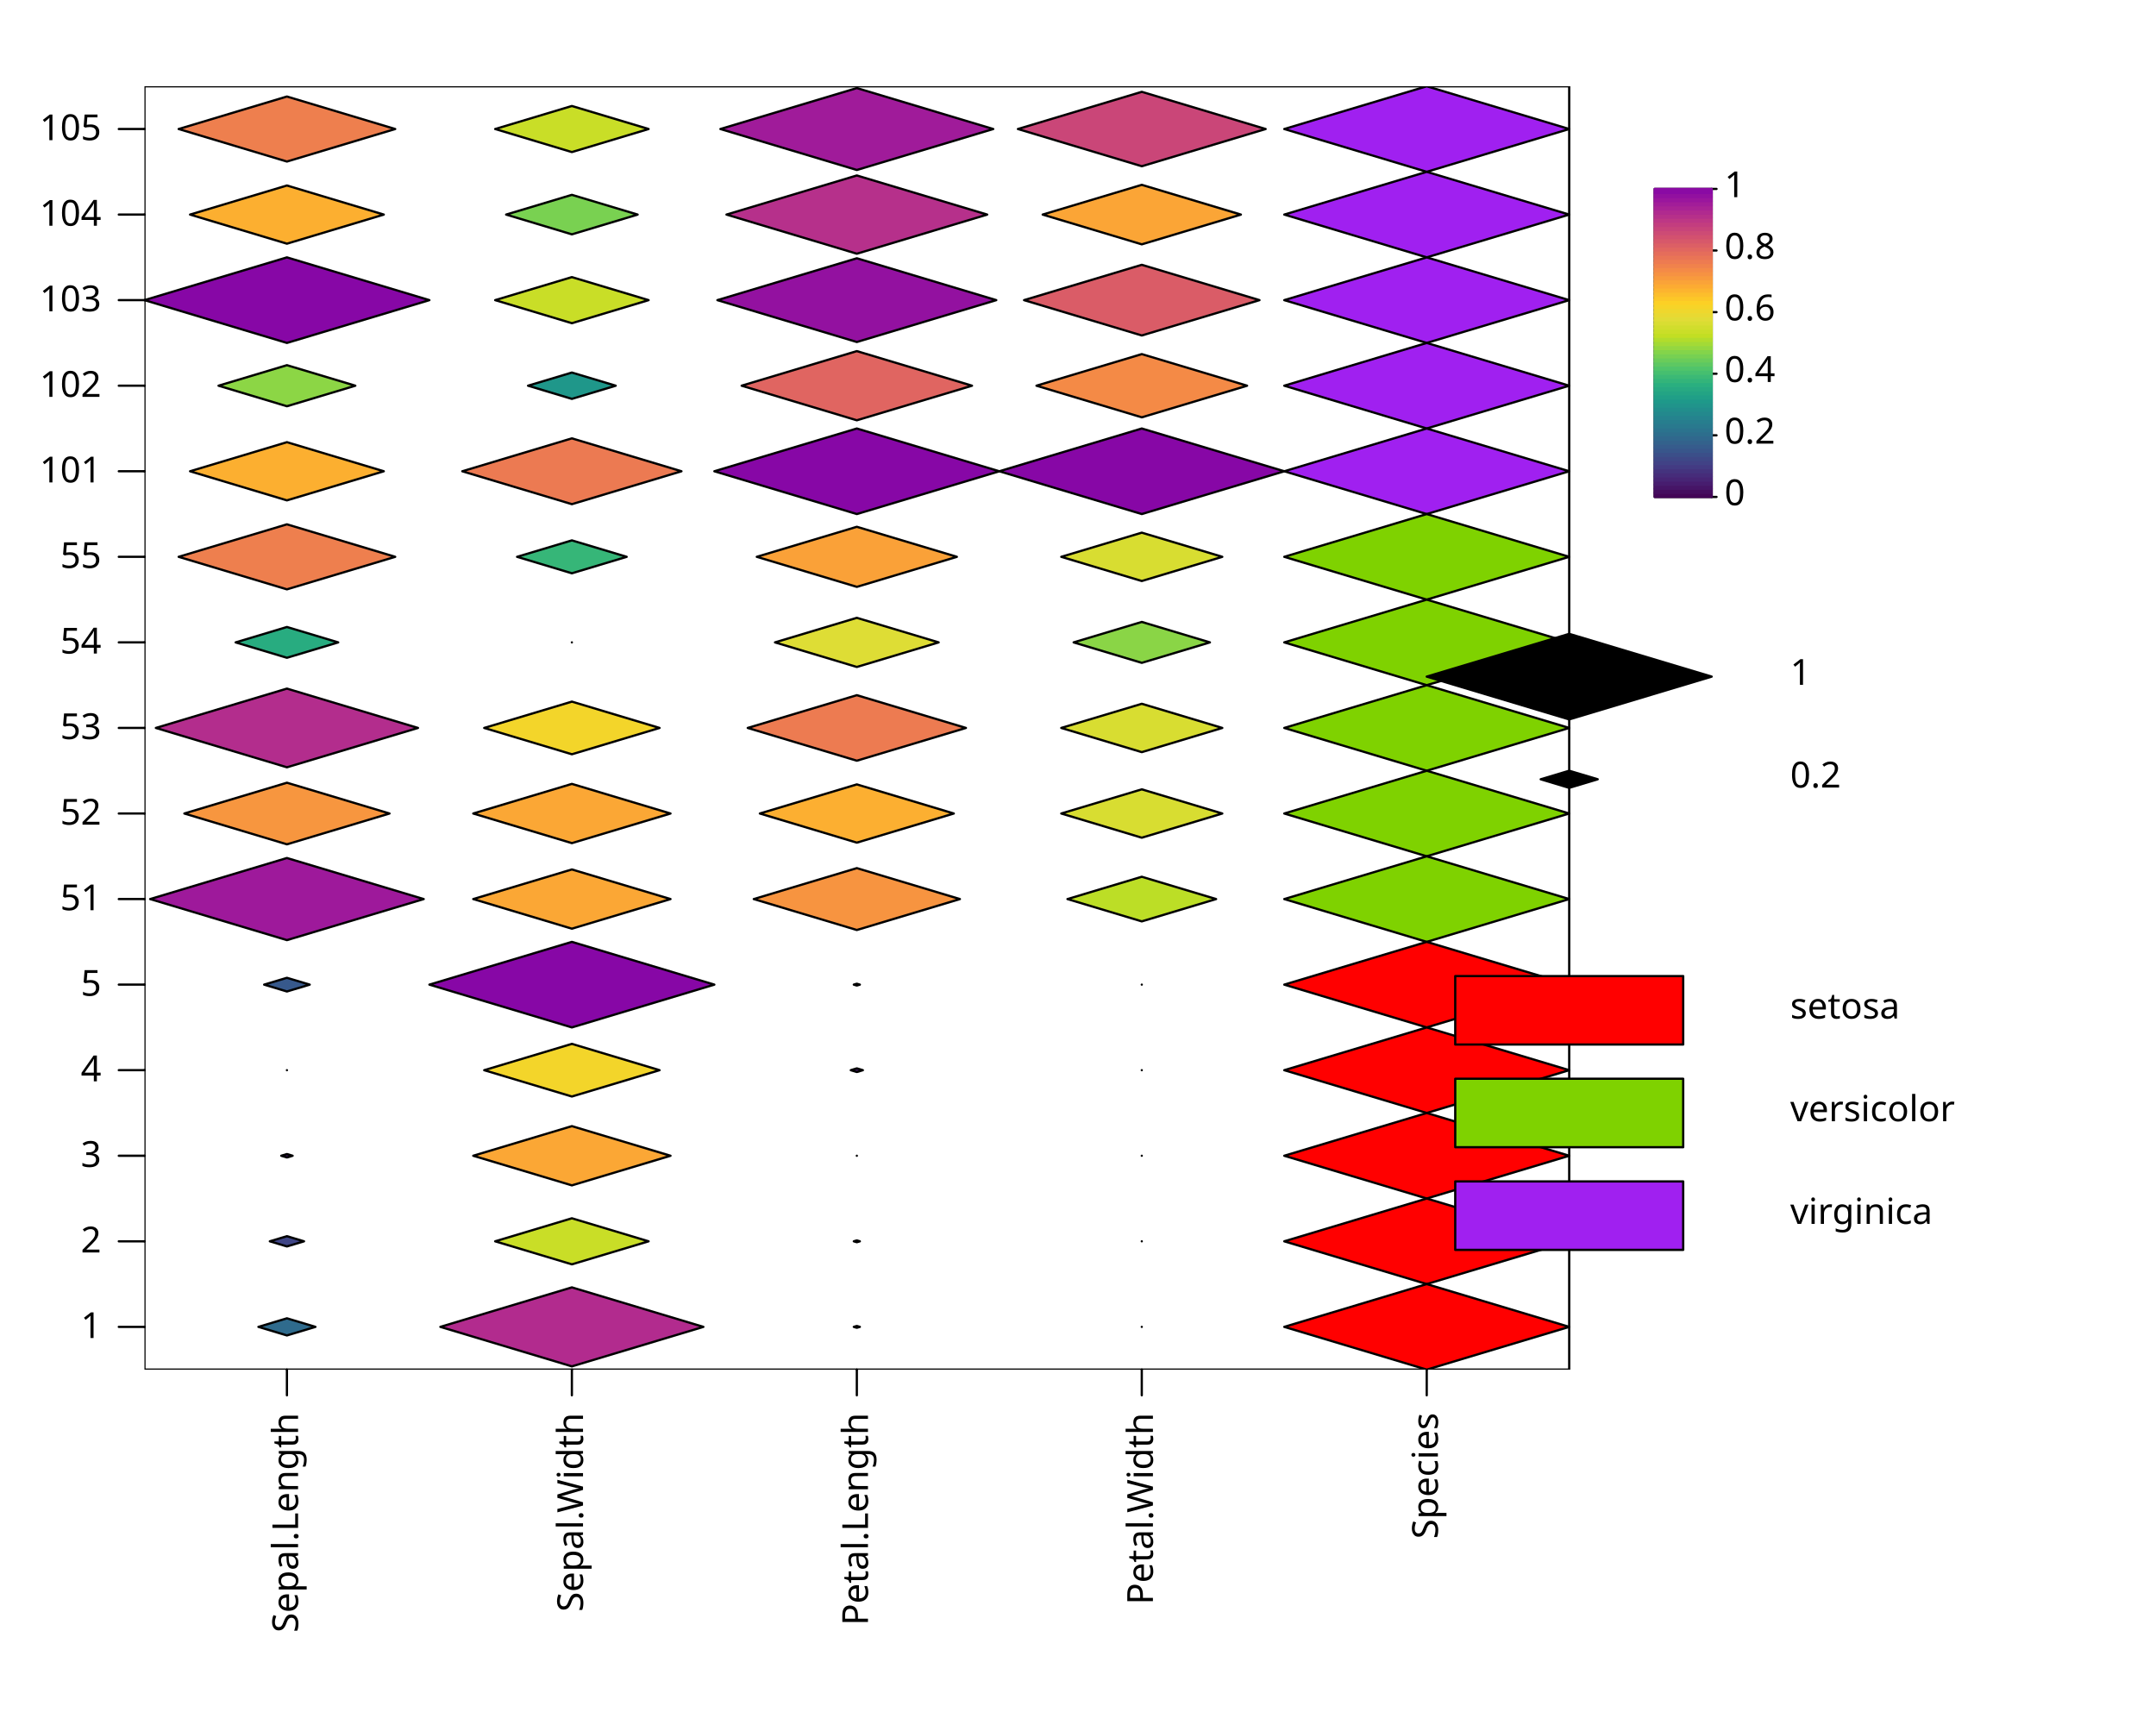
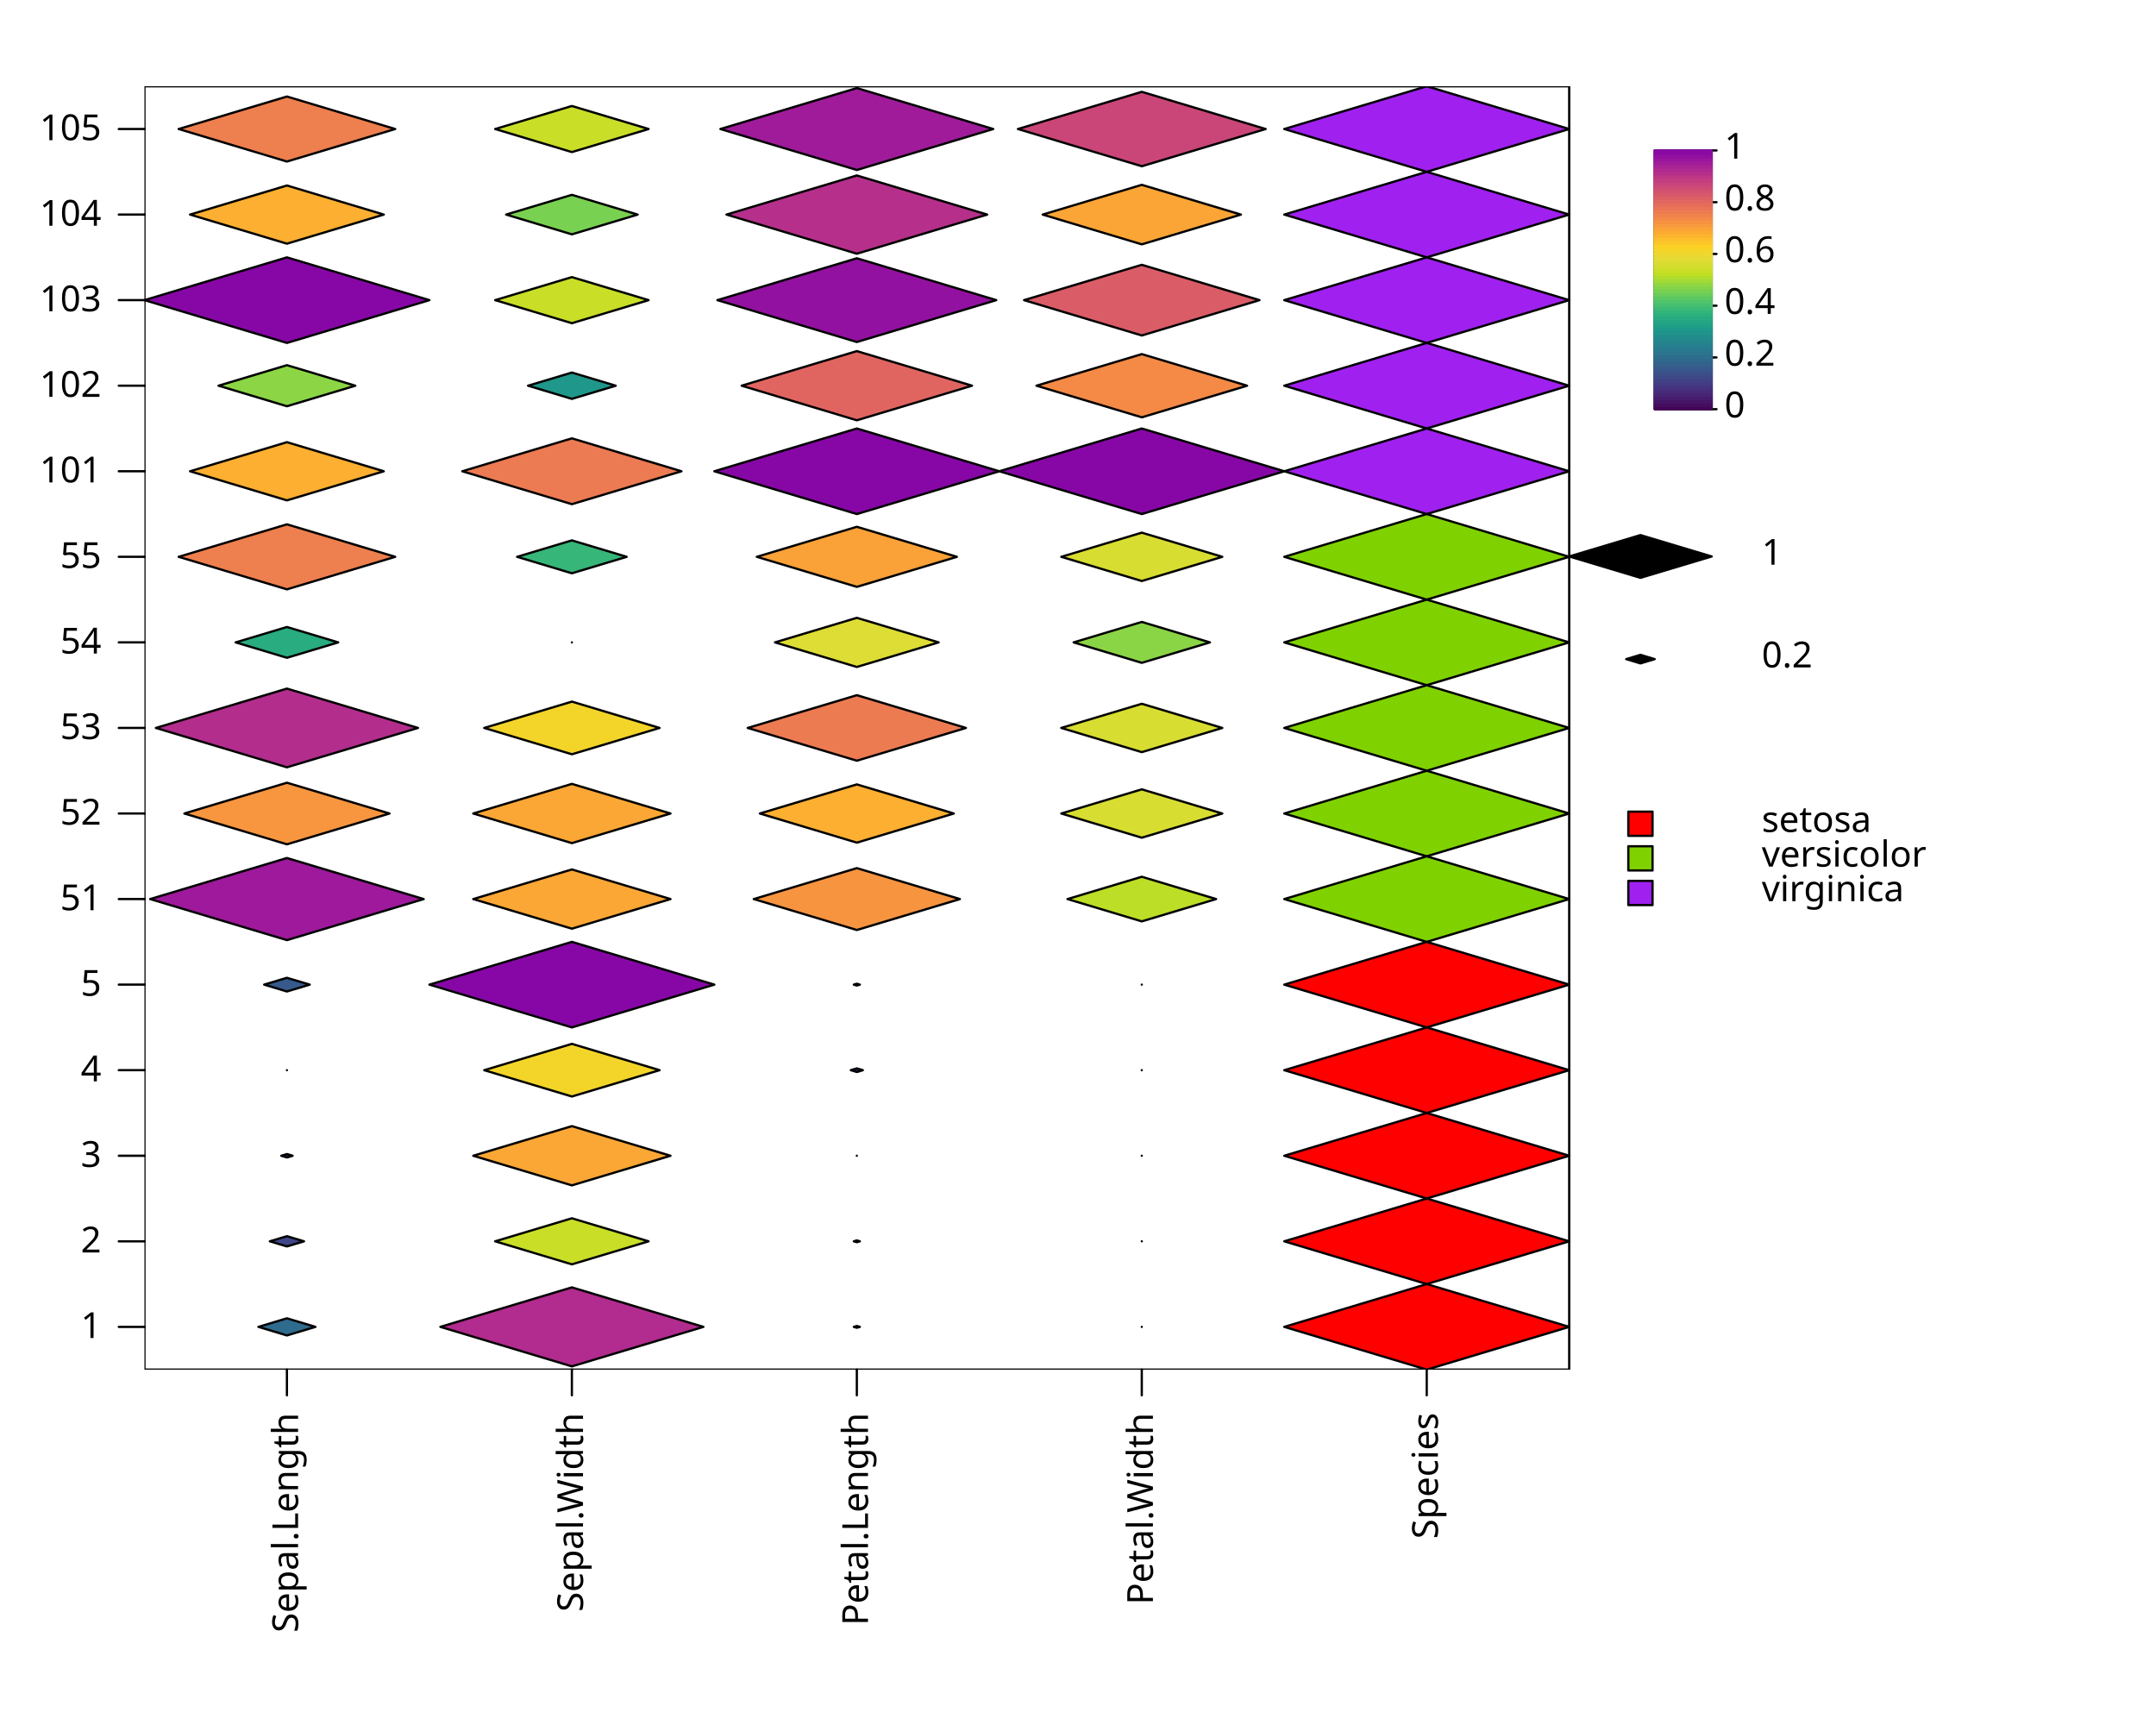
<svg xmlns="http://www.w3.org/2000/svg" class="svglite" data-engine-version="2.0" width="720.00pt" height="576.00pt" viewBox="0 0 720.00 576.00">
  <defs>
    <style type="text/css">
    .svglite line, .svglite polyline, .svglite polygon, .svglite path, .svglite rect, .svglite circle {
      fill: none;
      stroke: #000000;
      stroke-linecap: round;
      stroke-linejoin: round;
      stroke-miterlimit: 10.00;
    }
  </style>
  </defs>
  <rect width="100%" height="100%" style="stroke: none; fill: #FFFFFF;" />
  <defs>
    <clipPath id="cpMC4wMHw3MjAuMDB8MC4wMHw1NzYuMDA=">
      <rect x="0.00" y="0.00" width="720.00" height="576.00" />
    </clipPath>
  </defs>
  <g clip-path="url(#cpMC4wMHw3MjAuMDB8MC4wMHw1NzYuMDA=)">
    <line x1="95.82" y1="457.34" x2="95.82" y2="457.34" style="stroke-width: 0.75;" />
    <line x1="95.82" y1="457.34" x2="95.82" y2="465.91" style="stroke-width: 0.75;" />
    <text transform="translate(99.54,471.74) rotate(-90)" text-anchor="end" style="font-size: 12.00px; font-family: sans;" textLength="70.73px" lengthAdjust="spacingAndGlyphs">Sepal.Length</text>
    <line x1="190.98" y1="457.34" x2="190.98" y2="457.34" style="stroke-width: 0.75;" />
    <line x1="190.98" y1="457.34" x2="190.98" y2="465.91" style="stroke-width: 0.75;" />
    <text transform="translate(194.70,471.74) rotate(-90)" text-anchor="end" style="font-size: 12.00px; font-family: sans;" textLength="64.70px" lengthAdjust="spacingAndGlyphs">Sepal.Width</text>
    <line x1="286.14" y1="457.34" x2="286.14" y2="457.34" style="stroke-width: 0.75;" />
    <line x1="286.14" y1="457.34" x2="286.14" y2="465.91" style="stroke-width: 0.75;" />
    <text transform="translate(289.86,471.74) rotate(-90)" text-anchor="end" style="font-size: 12.00px; font-family: sans;" textLength="67.39px" lengthAdjust="spacingAndGlyphs">Petal.Length</text>
    <line x1="381.30" y1="457.34" x2="381.30" y2="457.34" style="stroke-width: 0.75;" />
    <line x1="381.30" y1="457.34" x2="381.30" y2="465.91" style="stroke-width: 0.75;" />
    <text transform="translate(385.02,471.74) rotate(-90)" text-anchor="end" style="font-size: 12.00px; font-family: sans;" textLength="61.36px" lengthAdjust="spacingAndGlyphs">Petal.Width</text>
    <line x1="476.46" y1="457.34" x2="476.46" y2="457.34" style="stroke-width: 0.75;" />
    <line x1="476.46" y1="457.34" x2="476.46" y2="465.91" style="stroke-width: 0.75;" />
    <text transform="translate(480.18,471.74) rotate(-90)" text-anchor="end" style="font-size: 12.00px; font-family: sans;" textLength="42.70px" lengthAdjust="spacingAndGlyphs">Species</text>
    <line x1="48.24" y1="443.06" x2="48.24" y2="443.06" style="stroke-width: 0.75;" />
    <line x1="48.24" y1="443.06" x2="39.67" y2="443.06" style="stroke-width: 0.75;" />
    <text x="33.84" y="446.78" text-anchor="end" style="font-size: 12.00px; font-family: sans;" textLength="6.67px" lengthAdjust="spacingAndGlyphs">1</text>
    <line x1="48.24" y1="414.49" x2="48.24" y2="414.49" style="stroke-width: 0.75;" />
    <line x1="48.24" y1="414.49" x2="39.67" y2="414.49" style="stroke-width: 0.75;" />
    <text x="33.84" y="418.21" text-anchor="end" style="font-size: 12.00px; font-family: sans;" textLength="6.67px" lengthAdjust="spacingAndGlyphs">2</text>
    <line x1="48.24" y1="385.92" x2="48.24" y2="385.92" style="stroke-width: 0.75;" />
    <line x1="48.24" y1="385.92" x2="39.67" y2="385.92" style="stroke-width: 0.75;" />
    <text x="33.84" y="389.64" text-anchor="end" style="font-size: 12.00px; font-family: sans;" textLength="6.67px" lengthAdjust="spacingAndGlyphs">3</text>
    <line x1="48.24" y1="357.35" x2="48.24" y2="357.35" style="stroke-width: 0.75;" />
    <line x1="48.24" y1="357.35" x2="39.67" y2="357.35" style="stroke-width: 0.75;" />
    <text x="33.84" y="361.07" text-anchor="end" style="font-size: 12.00px; font-family: sans;" textLength="6.67px" lengthAdjust="spacingAndGlyphs">4</text>
    <line x1="48.24" y1="328.78" x2="48.24" y2="328.78" style="stroke-width: 0.75;" />
    <line x1="48.24" y1="328.78" x2="39.67" y2="328.78" style="stroke-width: 0.75;" />
    <text x="33.84" y="332.50" text-anchor="end" style="font-size: 12.00px; font-family: sans;" textLength="6.67px" lengthAdjust="spacingAndGlyphs">5</text>
    <line x1="48.24" y1="300.21" x2="48.24" y2="300.21" style="stroke-width: 0.75;" />
    <line x1="48.24" y1="300.21" x2="39.67" y2="300.21" style="stroke-width: 0.75;" />
    <text x="33.84" y="303.93" text-anchor="end" style="font-size: 12.00px; font-family: sans;" textLength="13.35px" lengthAdjust="spacingAndGlyphs">51</text>
    <line x1="48.24" y1="271.64" x2="48.24" y2="271.64" style="stroke-width: 0.75;" />
    <line x1="48.24" y1="271.64" x2="39.67" y2="271.64" style="stroke-width: 0.75;" />
    <text x="33.84" y="275.36" text-anchor="end" style="font-size: 12.00px; font-family: sans;" textLength="13.35px" lengthAdjust="spacingAndGlyphs">52</text>
    <line x1="48.24" y1="243.07" x2="48.24" y2="243.07" style="stroke-width: 0.75;" />
    <line x1="48.24" y1="243.07" x2="39.67" y2="243.07" style="stroke-width: 0.75;" />
    <text x="33.84" y="246.79" text-anchor="end" style="font-size: 12.00px; font-family: sans;" textLength="13.35px" lengthAdjust="spacingAndGlyphs">53</text>
    <line x1="48.24" y1="214.50" x2="48.24" y2="214.50" style="stroke-width: 0.75;" />
    <line x1="48.24" y1="214.50" x2="39.67" y2="214.50" style="stroke-width: 0.75;" />
    <text x="33.84" y="218.22" text-anchor="end" style="font-size: 12.00px; font-family: sans;" textLength="13.35px" lengthAdjust="spacingAndGlyphs">54</text>
    <line x1="48.24" y1="185.93" x2="48.24" y2="185.93" style="stroke-width: 0.75;" />
    <line x1="48.24" y1="185.93" x2="39.67" y2="185.93" style="stroke-width: 0.75;" />
    <text x="33.84" y="189.65" text-anchor="end" style="font-size: 12.00px; font-family: sans;" textLength="13.35px" lengthAdjust="spacingAndGlyphs">55</text>
    <line x1="48.24" y1="157.36" x2="48.24" y2="157.36" style="stroke-width: 0.75;" />
    <line x1="48.24" y1="157.36" x2="39.67" y2="157.36" style="stroke-width: 0.75;" />
    <text x="33.84" y="161.08" text-anchor="end" style="font-size: 12.00px; font-family: sans;" textLength="20.02px" lengthAdjust="spacingAndGlyphs">101</text>
    <line x1="48.24" y1="128.79" x2="48.24" y2="128.79" style="stroke-width: 0.75;" />
    <line x1="48.24" y1="128.79" x2="39.67" y2="128.79" style="stroke-width: 0.75;" />
    <text x="33.84" y="132.51" text-anchor="end" style="font-size: 12.00px; font-family: sans;" textLength="20.02px" lengthAdjust="spacingAndGlyphs">102</text>
    <line x1="48.24" y1="100.22" x2="48.24" y2="100.22" style="stroke-width: 0.75;" />
    <line x1="48.24" y1="100.22" x2="39.67" y2="100.22" style="stroke-width: 0.75;" />
    <text x="33.84" y="103.94" text-anchor="end" style="font-size: 12.00px; font-family: sans;" textLength="20.02px" lengthAdjust="spacingAndGlyphs">103</text>
    <line x1="48.24" y1="71.65" x2="48.24" y2="71.65" style="stroke-width: 0.75;" />
    <line x1="48.24" y1="71.65" x2="39.67" y2="71.65" style="stroke-width: 0.75;" />
    <text x="33.84" y="75.37" text-anchor="end" style="font-size: 12.00px; font-family: sans;" textLength="20.02px" lengthAdjust="spacingAndGlyphs">104</text>
    <line x1="48.24" y1="43.08" x2="48.24" y2="43.08" style="stroke-width: 0.75;" />
    <line x1="48.24" y1="43.08" x2="39.67" y2="43.08" style="stroke-width: 0.75;" />
    <text x="33.84" y="46.80" text-anchor="end" style="font-size: 12.00px; font-family: sans;" textLength="20.02px" lengthAdjust="spacingAndGlyphs">105</text>
  </g>
  <defs>
    <clipPath id="cpNDguMjR8NjE5LjIwfDI4LjgwfDQ1Ny4zNA==">
      <rect x="48.24" y="28.80" width="570.96" height="428.54" />
    </clipPath>
  </defs>
  <g clip-path="url(#cpNDguMjR8NjE5LjIwfDI4LjgwfDQ1Ny4zNA==)">
    <rect x="48.24" y="28.80" width="475.80" height="428.54" style="stroke-width: 0.75;" />
  </g>
  <g clip-path="url(#cpMC4wMHw3MjAuMDB8MC4wMHw1NzYuMDA=)">
</g>
  <g clip-path="url(#cpNDguMjR8NjE5LjIwfDI4LjgwfDQ1Ny4zNA==)">
    <polygon points="59.66,43.08 95.82,32.23 131.98,43.08 95.82,53.94 " style="stroke-width: 0.75; fill: #EE7F4E;" />
    <polygon points="63.47,71.65 95.82,61.94 128.17,71.65 95.82,81.37 " style="stroke-width: 0.75; fill: #FCAF30;" />
    <polygon points="48.24,100.22 95.82,85.94 143.40,100.22 95.82,114.51 " style="stroke-width: 0.75; fill: #8707A6;" />
    <polygon points="72.98,128.79 95.82,121.94 118.66,128.79 95.82,135.65 " style="stroke-width: 0.75; fill: #8CD645;" />
    <polygon points="63.47,157.36 95.82,147.65 128.17,157.36 95.82,167.08 " style="stroke-width: 0.75; fill: #FCAF30;" />
    <polygon points="59.66,185.93 95.82,175.08 131.98,185.93 95.82,196.79 " style="stroke-width: 0.75; fill: #EE7F4E;" />
    <polygon points="78.69,214.50 95.82,209.36 112.95,214.50 95.82,219.64 " style="stroke-width: 0.75; fill: #28AC80;" />
    <polygon points="52.05,243.07 95.82,229.93 139.59,243.07 95.82,256.21 " style="stroke-width: 0.75; fill: #B32D8D;" />
    <polygon points="61.56,271.64 95.82,261.36 130.08,271.64 95.82,281.93 " style="stroke-width: 0.75; fill: #F7963F;" />
    <polygon points="50.14,300.21 95.82,286.50 141.50,300.21 95.82,313.92 " style="stroke-width: 0.75; fill: #9E199B;" />
    <polygon points="88.21,328.78 95.82,326.50 103.43,328.78 95.82,331.07 " style="stroke-width: 0.75; fill: #37598C;" />
    <polygon points="95.82,357.35 95.82,357.35 95.82,357.35 95.82,357.35 " style="stroke-width: 0.75; fill: #440154;" />
    <polygon points="93.92,385.92 95.82,385.35 97.72,385.92 95.82,386.49 " style="stroke-width: 0.75; fill: #47196B;" />
    <polygon points="90.11,414.49 95.82,412.78 101.53,414.49 95.82,416.20 " style="stroke-width: 0.75; fill: #3F4586;" />
    <polygon points="86.30,443.06 95.82,440.20 105.34,443.06 95.82,445.92 " style="stroke-width: 0.75; fill: #2F6B8D;" />
    <polygon points="165.36,43.08 190.98,35.39 216.60,43.08 190.98,50.78 " style="stroke-width: 0.75; fill: #C9DE27;" />
    <polygon points="169.02,71.65 190.98,65.06 212.94,71.65 190.98,78.25 " style="stroke-width: 0.75; fill: #79D151;" />
    <polygon points="165.36,100.22 190.98,92.53 216.60,100.22 190.98,107.92 " style="stroke-width: 0.75; fill: #C9DE27;" />
    <polygon points="176.34,128.79 190.98,124.40 205.62,128.79 190.98,133.19 " style="stroke-width: 0.75; fill: #1F978A;" />
    <polygon points="154.38,157.36 190.98,146.37 227.58,157.36 190.98,168.35 " style="stroke-width: 0.75; fill: #EC7A52;" />
    <polygon points="172.68,185.93 190.98,180.44 209.28,185.93 190.98,191.43 " style="stroke-width: 0.75; fill: #36B678;" />
    <polygon points="190.98,214.50 190.98,214.50 190.98,214.50 190.98,214.50 " style="stroke-width: 0.75; fill: #440154;" />
    <polygon points="161.70,243.07 190.98,234.28 220.26,243.07 190.98,251.86 " style="stroke-width: 0.75; fill: #F3D52A;" />
    <polygon points="158.04,271.64 190.98,261.75 223.92,271.64 190.98,281.53 " style="stroke-width: 0.75; fill: #FBA735;" />
    <polygon points="158.04,300.21 190.98,290.32 223.92,300.21 190.98,310.10 " style="stroke-width: 0.75; fill: #FBA735;" />
    <polygon points="143.40,328.78 190.98,314.50 238.56,328.78 190.98,343.07 " style="stroke-width: 0.75; fill: #8707A6;" />
    <polygon points="161.70,357.35 190.98,348.56 220.26,357.35 190.98,366.14 " style="stroke-width: 0.75; fill: #F3D52A;" />
    <polygon points="158.04,385.92 190.98,376.03 223.92,385.92 190.98,395.81 " style="stroke-width: 0.75; fill: #FBA735;" />
    <polygon points="165.36,414.49 190.98,406.80 216.60,414.49 190.98,422.18 " style="stroke-width: 0.75; fill: #C9DE27;" />
    <polygon points="147.06,443.06 190.98,429.87 234.90,443.06 190.98,456.25 " style="stroke-width: 0.75; fill: #B22B8E;" />
    <polygon points="240.58,43.08 286.14,29.41 331.70,43.08 286.14,56.76 " style="stroke-width: 0.75; fill: #A01B9A;" />
    <polygon points="242.61,71.65 286.14,58.59 329.67,71.65 286.14,84.72 " style="stroke-width: 0.75; fill: #B6308B;" />
    <polygon points="239.57,100.22 286.14,86.24 332.71,100.22 286.14,114.20 " style="stroke-width: 0.75; fill: #9311A0;" />
    <polygon points="247.67,128.79 286.14,117.24 324.61,128.79 286.14,140.34 " style="stroke-width: 0.75; fill: #E06561;" />
    <polygon points="238.56,157.36 286.14,143.08 333.72,157.36 286.14,171.65 " style="stroke-width: 0.75; fill: #8707A6;" />
    <polygon points="252.73,185.93 286.14,175.90 319.55,185.93 286.14,195.96 " style="stroke-width: 0.75; fill: #FAA138;" />
    <polygon points="258.81,214.50 286.14,206.30 313.47,214.50 286.14,222.71 " style="stroke-width: 0.75; fill: #DEDD35;" />
    <polygon points="249.70,243.07 286.14,232.13 322.58,243.07 286.14,254.01 " style="stroke-width: 0.75; fill: #ED7B51;" />
    <polygon points="253.75,271.64 286.14,261.92 318.53,271.64 286.14,281.37 " style="stroke-width: 0.75; fill: #FCAF31;" />
    <polygon points="251.72,300.21 286.14,289.88 320.56,300.21 286.14,310.54 " style="stroke-width: 0.75; fill: #F79440;" />
    <polygon points="285.13,328.78 286.14,328.48 287.15,328.78 286.14,329.08 " style="stroke-width: 0.75; fill: #450D60;" />
    <polygon points="284.12,357.35 286.14,356.74 288.16,357.35 286.14,357.96 " style="stroke-width: 0.75; fill: #471A6D;" />
    <polygon points="286.14,385.92 286.14,385.92 286.14,385.92 286.14,385.92 " style="stroke-width: 0.75; fill: #440154;" />
    <polygon points="285.13,414.49 286.14,414.19 287.15,414.49 286.14,414.79 " style="stroke-width: 0.75; fill: #450D60;" />
    <polygon points="285.13,443.06 286.14,442.76 287.15,443.06 286.14,443.36 " style="stroke-width: 0.75; fill: #450D60;" />
    <polygon points="339.93,43.08 381.30,30.66 422.67,43.08 381.30,55.51 " style="stroke-width: 0.75; fill: #CA4678;" />
    <polygon points="348.20,71.65 381.30,61.72 414.40,71.65 381.30,81.59 " style="stroke-width: 0.75; fill: #FBA536;" />
    <polygon points="341.99,100.22 381.30,88.42 420.61,100.22 381.30,112.02 " style="stroke-width: 0.75; fill: #DA5C67;" />
    <polygon points="346.13,128.79 381.30,118.24 416.47,128.79 381.30,139.35 " style="stroke-width: 0.75; fill: #F48A46;" />
    <polygon points="333.72,157.36 381.30,143.08 428.88,157.36 381.30,171.65 " style="stroke-width: 0.75; fill: #8707A6;" />
    <polygon points="354.41,185.93 381.30,177.86 408.19,185.93 381.30,194.01 " style="stroke-width: 0.75; fill: #D8DD31;" />
    <polygon points="358.54,214.50 381.30,207.67 404.06,214.50 381.30,221.33 " style="stroke-width: 0.75; fill: #8AD546;" />
    <polygon points="354.41,243.07 381.30,235.00 408.19,243.07 381.30,251.15 " style="stroke-width: 0.75; fill: #D8DD31;" />
    <polygon points="354.41,271.64 381.30,263.57 408.19,271.64 381.30,279.72 " style="stroke-width: 0.75; fill: #D8DD31;" />
    <polygon points="356.48,300.21 381.30,292.76 406.12,300.21 381.30,307.66 " style="stroke-width: 0.75; fill: #BCDE26;" />
    <polygon points="381.30,328.78 381.30,328.78 381.30,328.78 381.30,328.78 " style="stroke-width: 0.75; fill: #440154;" />
    <polygon points="381.30,357.35 381.30,357.35 381.30,357.35 381.30,357.35 " style="stroke-width: 0.75; fill: #440154;" />
    <polygon points="381.30,385.92 381.30,385.92 381.30,385.92 381.30,385.92 " style="stroke-width: 0.75; fill: #440154;" />
    <polygon points="381.30,414.49 381.30,414.49 381.30,414.49 381.30,414.49 " style="stroke-width: 0.75; fill: #440154;" />
    <polygon points="381.30,443.06 381.30,443.06 381.30,443.06 381.30,443.06 " style="stroke-width: 0.75; fill: #440154;" />
    <polygon points="428.88,43.08 476.46,28.80 524.04,43.08 476.46,57.37 " style="stroke-width: 0.75; fill: #A020F0;" />
    <polygon points="428.88,71.65 476.46,57.37 524.04,71.65 476.46,85.94 " style="stroke-width: 0.75; fill: #A020F0;" />
    <polygon points="428.88,100.22 476.46,85.94 524.04,100.22 476.46,114.51 " style="stroke-width: 0.75; fill: #A020F0;" />
    <polygon points="428.88,128.79 476.46,114.51 524.04,128.79 476.46,143.08 " style="stroke-width: 0.75; fill: #A020F0;" />
    <polygon points="428.88,157.36 476.46,143.08 524.04,157.36 476.46,171.65 " style="stroke-width: 0.75; fill: #A020F0;" />
    <polygon points="428.88,185.93 476.46,171.65 524.04,185.93 476.46,200.22 " style="stroke-width: 0.75; fill: #7FD200;" />
    <polygon points="428.88,214.50 476.46,200.22 524.04,214.50 476.46,228.79 " style="stroke-width: 0.75; fill: #7FD200;" />
    <polygon points="428.88,243.07 476.46,228.79 524.04,243.07 476.46,257.36 " style="stroke-width: 0.75; fill: #7FD200;" />
    <polygon points="428.88,271.64 476.46,257.36 524.04,271.64 476.46,285.93 " style="stroke-width: 0.75; fill: #7FD200;" />
    <polygon points="428.88,300.21 476.46,285.93 524.04,300.21 476.46,314.50 " style="stroke-width: 0.75; fill: #7FD200;" />
    <polygon points="428.88,328.78 476.46,314.50 524.04,328.78 476.46,343.07 " style="stroke-width: 0.75; fill: #FF0000;" />
    <polygon points="428.88,357.35 476.46,343.07 524.04,357.35 476.46,371.64 " style="stroke-width: 0.75; fill: #FF0000;" />
    <polygon points="428.88,385.92 476.46,371.64 524.04,385.92 476.46,400.20 " style="stroke-width: 0.75; fill: #FF0000;" />
    <polygon points="428.88,414.49 476.46,400.20 524.04,414.49 476.46,428.77 " style="stroke-width: 0.75; fill: #FF0000;" />
    <polygon points="428.88,443.06 476.46,428.77 524.04,443.06 476.46,457.34 " style="stroke-width: 0.75; fill: #FF0000;" />
  </g>
  <g clip-path="url(#cpMC4wMHw3MjAuMDB8MC4wMHw1NzYuMDA=)">
-     <rect x="552.59" y="63.08" width="19.03" height="102.85" style="stroke-width: 0.75;" />
-     <line x1="571.62" y1="165.93" x2="573.24" y2="165.93" style="stroke-width: 0.75;" />
-     <line x1="571.62" y1="145.36" x2="573.24" y2="145.36" style="stroke-width: 0.75;" />
-     <line x1="571.62" y1="124.79" x2="573.24" y2="124.79" style="stroke-width: 0.75;" />
-     <line x1="571.62" y1="104.22" x2="573.24" y2="104.22" style="stroke-width: 0.75;" />
-     <line x1="571.62" y1="83.65" x2="573.24" y2="83.65" style="stroke-width: 0.75;" />
-     <line x1="571.62" y1="63.08" x2="573.24" y2="63.08" style="stroke-width: 0.75;" />
-     <text x="575.90" y="168.69" style="font-size: 12.00px; font-family: sans;" textLength="6.67px" lengthAdjust="spacingAndGlyphs">0</text>
-     <text x="575.90" y="148.12" style="font-size: 12.00px; font-family: sans;" textLength="16.68px" lengthAdjust="spacingAndGlyphs">0.2</text>
-     <text x="575.90" y="127.55" style="font-size: 12.00px; font-family: sans;" textLength="16.68px" lengthAdjust="spacingAndGlyphs">0.4</text>
-     <text x="575.90" y="106.98" style="font-size: 12.00px; font-family: sans;" textLength="16.68px" lengthAdjust="spacingAndGlyphs">0.6</text>
-     <text x="575.90" y="86.41" style="font-size: 12.00px; font-family: sans;" textLength="16.68px" lengthAdjust="spacingAndGlyphs">0.8</text>
-     <text x="575.90" y="65.84" style="font-size: 12.00px; font-family: sans;" textLength="6.67px" lengthAdjust="spacingAndGlyphs">1</text>
-     <rect x="552.59" y="164.56" width="19.03" height="1.37" style="stroke-width: 0.75; stroke: #440557; fill: #440557;" />
-     <rect x="552.59" y="163.19" width="19.03" height="1.37" style="stroke-width: 0.75; stroke: #450D5F; fill: #450D5F;" />
-     <rect x="552.59" y="161.82" width="19.03" height="1.37" style="stroke-width: 0.75; stroke: #461567; fill: #461567;" />
-     <rect x="552.59" y="160.45" width="19.03" height="1.37" style="stroke-width: 0.75; stroke: #471D6F; fill: #471D6F;" />
-     <rect x="552.59" y="159.08" width="19.03" height="1.37" style="stroke-width: 0.75; stroke: #472575; fill: #472575;" />
-     <rect x="552.59" y="157.71" width="19.03" height="1.37" style="stroke-width: 0.75; stroke: #462C7A; fill: #462C7A;" />
-     <rect x="552.59" y="156.33" width="19.03" height="1.37" style="stroke-width: 0.75; stroke: #44337E; fill: #44337E;" />
-     <rect x="552.59" y="154.96" width="19.03" height="1.37" style="stroke-width: 0.75; stroke: #433B83; fill: #433B83;" />
-     <rect x="552.59" y="153.59" width="19.03" height="1.37" style="stroke-width: 0.75; stroke: #414286; fill: #414286;" />
-     <rect x="552.59" y="152.22" width="19.03" height="1.37" style="stroke-width: 0.75; stroke: #3E4887; fill: #3E4887;" />
-     <rect x="552.59" y="150.85" width="19.03" height="1.37" style="stroke-width: 0.75; stroke: #3B4F89; fill: #3B4F89;" />
-     <rect x="552.59" y="149.48" width="19.03" height="1.37" style="stroke-width: 0.75; stroke: #38568B; fill: #38568B;" />
-     <rect x="552.59" y="148.11" width="19.03" height="1.37" style="stroke-width: 0.75; stroke: #365C8C; fill: #365C8C;" />
-     <rect x="552.59" y="146.74" width="19.03" height="1.37" style="stroke-width: 0.75; stroke: #33628C; fill: #33628C;" />
-     <rect x="552.59" y="145.36" width="19.03" height="1.37" style="stroke-width: 0.75; stroke: #30688D; fill: #30688D;" />
-     <rect x="552.59" y="143.99" width="19.03" height="1.37" style="stroke-width: 0.75; stroke: #2D6E8D; fill: #2D6E8D;" />
-     <rect x="552.59" y="142.62" width="19.03" height="1.37" style="stroke-width: 0.75; stroke: #2B738E; fill: #2B738E;" />
-     <rect x="552.59" y="141.25" width="19.03" height="1.37" style="stroke-width: 0.75; stroke: #29798E; fill: #29798E;" />
-     <rect x="552.59" y="139.88" width="19.03" height="1.37" style="stroke-width: 0.75; stroke: #277E8E; fill: #277E8E;" />
-     <rect x="552.59" y="138.51" width="19.03" height="1.37" style="stroke-width: 0.75; stroke: #25838E; fill: #25838E;" />
-     <rect x="552.59" y="137.14" width="19.03" height="1.37" style="stroke-width: 0.75; stroke: #23898D; fill: #23898D;" />
-     <rect x="552.59" y="135.76" width="19.03" height="1.37" style="stroke-width: 0.75; stroke: #218E8C; fill: #218E8C;" />
-     <rect x="552.59" y="134.39" width="19.03" height="1.37" style="stroke-width: 0.75; stroke: #20948B; fill: #20948B;" />
-     <rect x="552.59" y="133.02" width="19.03" height="1.37" style="stroke-width: 0.75; stroke: #1E998A; fill: #1E998A;" />
-     <rect x="552.59" y="131.65" width="19.03" height="1.37" style="stroke-width: 0.75; stroke: #209F87; fill: #209F87;" />
-     <rect x="552.59" y="130.28" width="19.03" height="1.37" style="stroke-width: 0.75; stroke: #23A484; fill: #23A484;" />
-     <rect x="552.59" y="128.91" width="19.03" height="1.37" style="stroke-width: 0.75; stroke: #27A982; fill: #27A982;" />
-     <rect x="552.59" y="127.54" width="19.03" height="1.37" style="stroke-width: 0.75; stroke: #2AAF7F; fill: #2AAF7F;" />
-     <rect x="552.59" y="126.17" width="19.03" height="1.37" style="stroke-width: 0.75; stroke: #33B47A; fill: #33B47A;" />
-     <rect x="552.59" y="124.79" width="19.03" height="1.37" style="stroke-width: 0.75; stroke: #3CB975; fill: #3CB975;" />
-     <rect x="552.59" y="123.42" width="19.03" height="1.37" style="stroke-width: 0.75; stroke: #46BF6F; fill: #46BF6F;" />
-     <rect x="552.59" y="122.05" width="19.03" height="1.37" style="stroke-width: 0.75; stroke: #50C46A; fill: #50C46A;" />
-     <rect x="552.59" y="120.68" width="19.03" height="1.37" style="stroke-width: 0.75; stroke: #5DC862; fill: #5DC862;" />
-     <rect x="552.59" y="119.31" width="19.03" height="1.37" style="stroke-width: 0.75; stroke: #6ACC5A; fill: #6ACC5A;" />
-     <rect x="552.59" y="117.94" width="19.03" height="1.37" style="stroke-width: 0.75; stroke: #77D052; fill: #77D052;" />
-     <rect x="552.59" y="116.57" width="19.03" height="1.37" style="stroke-width: 0.75; stroke: #84D44A; fill: #84D44A;" />
-     <rect x="552.59" y="115.19" width="19.03" height="1.37" style="stroke-width: 0.75; stroke: #94D740; fill: #94D740;" />
-     <rect x="552.59" y="113.82" width="19.03" height="1.37" style="stroke-width: 0.75; stroke: #A3DA36; fill: #A3DA36;" />
-     <rect x="552.59" y="112.45" width="19.03" height="1.37" style="stroke-width: 0.75; stroke: #B2DC2C; fill: #B2DC2C;" />
-     <rect x="552.59" y="111.08" width="19.03" height="1.37" style="stroke-width: 0.75; stroke: #C2DE23; fill: #C2DE23;" />
-     <rect x="552.59" y="109.71" width="19.03" height="1.37" style="stroke-width: 0.75; stroke: #CADE28; fill: #CADE28;" />
-     <rect x="552.59" y="108.34" width="19.03" height="1.37" style="stroke-width: 0.75; stroke: #D1DD2D; fill: #D1DD2D;" />
-     <rect x="552.59" y="106.97" width="19.03" height="1.37" style="stroke-width: 0.75; stroke: #D9DD32; fill: #D9DD32;" />
-     <rect x="552.59" y="105.60" width="19.03" height="1.37" style="stroke-width: 0.75; stroke: #E1DC36; fill: #E1DC36;" />
-     <rect x="552.59" y="104.22" width="19.03" height="1.37" style="stroke-width: 0.75; stroke: #E8D932; fill: #E8D932;" />
-     <rect x="552.59" y="102.85" width="19.03" height="1.37" style="stroke-width: 0.75; stroke: #EFD72D; fill: #EFD72D;" />
-     <rect x="552.59" y="101.48" width="19.03" height="1.37" style="stroke-width: 0.75; stroke: #F6D428; fill: #F6D428;" />
-     <rect x="552.59" y="100.11" width="19.03" height="1.37" style="stroke-width: 0.75; stroke: #FCD025; fill: #FCD025;" />
-     <rect x="552.59" y="98.74" width="19.03" height="1.37" style="stroke-width: 0.75; stroke: #FCC728; fill: #FCC728;" />
-     <rect x="552.59" y="97.37" width="19.03" height="1.37" style="stroke-width: 0.75; stroke: #FCBE2C; fill: #FCBE2C;" />
-     <rect x="552.59" y="96.00" width="19.03" height="1.37" style="stroke-width: 0.75; stroke: #FCB42F; fill: #FCB42F;" />
-     <rect x="552.59" y="94.62" width="19.03" height="1.37" style="stroke-width: 0.75; stroke: #FCAB32; fill: #FCAB32;" />
-     <rect x="552.59" y="93.25" width="19.03" height="1.37" style="stroke-width: 0.75; stroke: #FAA338; fill: #FAA338;" />
-     <rect x="552.59" y="91.88" width="19.03" height="1.37" style="stroke-width: 0.75; stroke: #F89A3D; fill: #F89A3D;" />
-     <rect x="552.59" y="90.51" width="19.03" height="1.37" style="stroke-width: 0.75; stroke: #F69242; fill: #F69242;" />
-     <rect x="552.59" y="89.14" width="19.03" height="1.37" style="stroke-width: 0.75; stroke: #F48A47; fill: #F48A47;" />
-     <rect x="552.59" y="87.77" width="19.03" height="1.37" style="stroke-width: 0.75; stroke: #F0824C; fill: #F0824C;" />
-     <rect x="552.59" y="86.40" width="19.03" height="1.37" style="stroke-width: 0.75; stroke: #ED7B51; fill: #ED7B51;" />
-     <rect x="552.59" y="85.02" width="19.03" height="1.37" style="stroke-width: 0.75; stroke: #E97456; fill: #E97456;" />
-     <rect x="552.59" y="83.65" width="19.03" height="1.37" style="stroke-width: 0.75; stroke: #E56D5B; fill: #E56D5B;" />
-     <rect x="552.59" y="82.28" width="19.03" height="1.37" style="stroke-width: 0.75; stroke: #E16660; fill: #E16660;" />
-     <rect x="552.59" y="80.91" width="19.03" height="1.37" style="stroke-width: 0.75; stroke: #DC5F65; fill: #DC5F65;" />
-     <rect x="552.59" y="79.54" width="19.03" height="1.37" style="stroke-width: 0.75; stroke: #D7586A; fill: #D7586A;" />
-     <rect x="552.59" y="78.17" width="19.03" height="1.37" style="stroke-width: 0.75; stroke: #D3516F; fill: #D3516F;" />
-     <rect x="552.59" y="76.80" width="19.03" height="1.37" style="stroke-width: 0.75; stroke: #CD4B75; fill: #CD4B75;" />
-     <rect x="552.59" y="75.43" width="19.03" height="1.37" style="stroke-width: 0.75; stroke: #C8447A; fill: #C8447A;" />
-     <rect x="552.59" y="74.05" width="19.03" height="1.37" style="stroke-width: 0.75; stroke: #C33D7F; fill: #C33D7F;" />
-     <rect x="552.59" y="72.68" width="19.03" height="1.37" style="stroke-width: 0.75; stroke: #BD3785; fill: #BD3785;" />
-     <rect x="552.59" y="71.31" width="19.03" height="1.37" style="stroke-width: 0.75; stroke: #B6308A; fill: #B6308A;" />
-     <rect x="552.59" y="69.94" width="19.03" height="1.37" style="stroke-width: 0.75; stroke: #B02A8F; fill: #B02A8F;" />
-     <rect x="552.59" y="68.57" width="19.03" height="1.37" style="stroke-width: 0.75; stroke: #A92395; fill: #A92395;" />
-     <rect x="552.59" y="67.20" width="19.03" height="1.37" style="stroke-width: 0.75; stroke: #A21D99; fill: #A21D99;" />
-     <rect x="552.59" y="65.83" width="19.03" height="1.37" style="stroke-width: 0.75; stroke: #9A169D; fill: #9A169D;" />
-     <rect x="552.59" y="64.45" width="19.03" height="1.37" style="stroke-width: 0.75; stroke: #9210A0; fill: #9210A0;" />
-     <rect x="552.59" y="63.08" width="19.03" height="1.37" style="stroke-width: 0.75; stroke: #8A0AA4; fill: #8A0AA4;" />
-     <polygon points="514.52,260.21 524.04,257.36 533.56,260.21 524.04,263.07 " style="stroke-width: 0.75; fill: #000000;" />
-     <polygon points="476.46,225.93 524.04,211.65 571.62,225.93 524.04,240.22 " style="stroke-width: 0.75; fill: #000000;" />
-     <text x="597.85" y="262.97" style="font-size: 12.00px; font-family: sans;" textLength="16.68px" lengthAdjust="spacingAndGlyphs">0.2</text>
-     <text x="597.85" y="228.68" style="font-size: 12.00px; font-family: sans;" textLength="6.67px" lengthAdjust="spacingAndGlyphs">1</text>
-     <rect x="485.98" y="325.92" width="76.13" height="22.86" style="stroke-width: 0.75; fill: #FF0000;" />
-     <rect x="485.98" y="360.21" width="76.13" height="22.86" style="stroke-width: 0.75; fill: #7FD200;" />
-     <rect x="485.98" y="394.49" width="76.13" height="22.86" style="stroke-width: 0.75; fill: #A020F0;" />
-     <text x="597.85" y="340.10" style="font-size: 12.00px; font-family: sans;" textLength="35.37px" lengthAdjust="spacingAndGlyphs">setosa</text>
-     <text x="597.85" y="374.39" style="font-size: 12.00px; font-family: sans;" textLength="51.36px" lengthAdjust="spacingAndGlyphs">versicolor</text>
-     <text x="597.85" y="408.67" style="font-size: 12.00px; font-family: sans;" textLength="44.02px" lengthAdjust="spacingAndGlyphs">virginica</text>
+     <rect x="552.59" y="50.23" width="19.03" height="86.40" style="stroke-width: 0.75;" />
+     <line x1="571.62" y1="136.63" x2="573.24" y2="136.63" style="stroke-width: 0.75;" />
+     <line x1="571.62" y1="119.35" x2="573.24" y2="119.35" style="stroke-width: 0.75;" />
+     <line x1="571.62" y1="102.07" x2="573.24" y2="102.07" style="stroke-width: 0.75;" />
+     <line x1="571.62" y1="84.79" x2="573.24" y2="84.79" style="stroke-width: 0.75;" />
+     <line x1="571.62" y1="67.51" x2="573.24" y2="67.51" style="stroke-width: 0.75;" />
+     <line x1="571.62" y1="50.23" x2="573.24" y2="50.23" style="stroke-width: 0.75;" />
+     <text x="575.90" y="139.38" style="font-size: 12.00px; font-family: sans;" textLength="6.67px" lengthAdjust="spacingAndGlyphs">0</text>
+     <text x="575.90" y="122.10" style="font-size: 12.00px; font-family: sans;" textLength="16.68px" lengthAdjust="spacingAndGlyphs">0.2</text>
+     <text x="575.90" y="104.82" style="font-size: 12.00px; font-family: sans;" textLength="16.68px" lengthAdjust="spacingAndGlyphs">0.4</text>
+     <text x="575.90" y="87.54" style="font-size: 12.00px; font-family: sans;" textLength="16.68px" lengthAdjust="spacingAndGlyphs">0.6</text>
+     <text x="575.90" y="70.26" style="font-size: 12.00px; font-family: sans;" textLength="16.68px" lengthAdjust="spacingAndGlyphs">0.8</text>
+     <text x="575.90" y="52.98" style="font-size: 12.00px; font-family: sans;" textLength="6.67px" lengthAdjust="spacingAndGlyphs">1</text>
+     <rect x="552.59" y="135.48" width="19.03" height="1.15" style="stroke-width: 0.75; stroke: #440557; fill: #440557;" />
+     <rect x="552.59" y="134.32" width="19.03" height="1.15" style="stroke-width: 0.75; stroke: #450D5F; fill: #450D5F;" />
+     <rect x="552.59" y="133.17" width="19.03" height="1.15" style="stroke-width: 0.75; stroke: #461567; fill: #461567;" />
+     <rect x="552.59" y="132.02" width="19.03" height="1.15" style="stroke-width: 0.75; stroke: #471D6F; fill: #471D6F;" />
+     <rect x="552.59" y="130.87" width="19.03" height="1.15" style="stroke-width: 0.75; stroke: #472575; fill: #472575;" />
+     <rect x="552.59" y="129.72" width="19.03" height="1.15" style="stroke-width: 0.75; stroke: #462C7A; fill: #462C7A;" />
+     <rect x="552.59" y="128.56" width="19.03" height="1.15" style="stroke-width: 0.75; stroke: #44337E; fill: #44337E;" />
+     <rect x="552.59" y="127.41" width="19.03" height="1.15" style="stroke-width: 0.75; stroke: #433B83; fill: #433B83;" />
+     <rect x="552.59" y="126.26" width="19.03" height="1.15" style="stroke-width: 0.75; stroke: #414286; fill: #414286;" />
+     <rect x="552.59" y="125.11" width="19.03" height="1.15" style="stroke-width: 0.75; stroke: #3E4887; fill: #3E4887;" />
+     <rect x="552.59" y="123.96" width="19.03" height="1.15" style="stroke-width: 0.75; stroke: #3B4F89; fill: #3B4F89;" />
+     <rect x="552.59" y="122.80" width="19.03" height="1.15" style="stroke-width: 0.75; stroke: #38568B; fill: #38568B;" />
+     <rect x="552.59" y="121.65" width="19.03" height="1.15" style="stroke-width: 0.75; stroke: #365C8C; fill: #365C8C;" />
+     <rect x="552.59" y="120.50" width="19.03" height="1.15" style="stroke-width: 0.75; stroke: #33628C; fill: #33628C;" />
+     <rect x="552.59" y="119.35" width="19.03" height="1.15" style="stroke-width: 0.75; stroke: #30688D; fill: #30688D;" />
+     <rect x="552.59" y="118.20" width="19.03" height="1.15" style="stroke-width: 0.75; stroke: #2D6E8D; fill: #2D6E8D;" />
+     <rect x="552.59" y="117.04" width="19.03" height="1.15" style="stroke-width: 0.75; stroke: #2B738E; fill: #2B738E;" />
+     <rect x="552.59" y="115.89" width="19.03" height="1.15" style="stroke-width: 0.75; stroke: #29798E; fill: #29798E;" />
+     <rect x="552.59" y="114.74" width="19.03" height="1.15" style="stroke-width: 0.75; stroke: #277E8E; fill: #277E8E;" />
+     <rect x="552.59" y="113.59" width="19.03" height="1.15" style="stroke-width: 0.75; stroke: #25838E; fill: #25838E;" />
+     <rect x="552.59" y="112.44" width="19.03" height="1.15" style="stroke-width: 0.75; stroke: #23898D; fill: #23898D;" />
+     <rect x="552.59" y="111.28" width="19.03" height="1.15" style="stroke-width: 0.75; stroke: #218E8C; fill: #218E8C;" />
+     <rect x="552.59" y="110.13" width="19.03" height="1.15" style="stroke-width: 0.75; stroke: #20948B; fill: #20948B;" />
+     <rect x="552.59" y="108.98" width="19.03" height="1.15" style="stroke-width: 0.75; stroke: #1E998A; fill: #1E998A;" />
+     <rect x="552.59" y="107.83" width="19.03" height="1.15" style="stroke-width: 0.75; stroke: #209F87; fill: #209F87;" />
+     <rect x="552.59" y="106.68" width="19.03" height="1.15" style="stroke-width: 0.75; stroke: #23A484; fill: #23A484;" />
+     <rect x="552.59" y="105.52" width="19.03" height="1.15" style="stroke-width: 0.75; stroke: #27A982; fill: #27A982;" />
+     <rect x="552.59" y="104.37" width="19.03" height="1.15" style="stroke-width: 0.75; stroke: #2AAF7F; fill: #2AAF7F;" />
+     <rect x="552.59" y="103.22" width="19.03" height="1.15" style="stroke-width: 0.75; stroke: #33B47A; fill: #33B47A;" />
+     <rect x="552.59" y="102.07" width="19.03" height="1.15" style="stroke-width: 0.75; stroke: #3CB975; fill: #3CB975;" />
+     <rect x="552.59" y="100.92" width="19.03" height="1.15" style="stroke-width: 0.75; stroke: #46BF6F; fill: #46BF6F;" />
+     <rect x="552.59" y="99.76" width="19.03" height="1.15" style="stroke-width: 0.75; stroke: #50C46A; fill: #50C46A;" />
+     <rect x="552.59" y="98.61" width="19.03" height="1.15" style="stroke-width: 0.75; stroke: #5DC862; fill: #5DC862;" />
+     <rect x="552.59" y="97.46" width="19.03" height="1.15" style="stroke-width: 0.75; stroke: #6ACC5A; fill: #6ACC5A;" />
+     <rect x="552.59" y="96.31" width="19.03" height="1.15" style="stroke-width: 0.75; stroke: #77D052; fill: #77D052;" />
+     <rect x="552.59" y="95.16" width="19.03" height="1.15" style="stroke-width: 0.75; stroke: #84D44A; fill: #84D44A;" />
+     <rect x="552.59" y="94.00" width="19.03" height="1.15" style="stroke-width: 0.75; stroke: #94D740; fill: #94D740;" />
+     <rect x="552.59" y="92.85" width="19.03" height="1.15" style="stroke-width: 0.75; stroke: #A3DA36; fill: #A3DA36;" />
+     <rect x="552.59" y="91.70" width="19.03" height="1.15" style="stroke-width: 0.75; stroke: #B2DC2C; fill: #B2DC2C;" />
+     <rect x="552.59" y="90.55" width="19.03" height="1.15" style="stroke-width: 0.75; stroke: #C2DE23; fill: #C2DE23;" />
+     <rect x="552.59" y="89.40" width="19.03" height="1.15" style="stroke-width: 0.75; stroke: #CADE28; fill: #CADE28;" />
+     <rect x="552.59" y="88.24" width="19.03" height="1.15" style="stroke-width: 0.75; stroke: #D1DD2D; fill: #D1DD2D;" />
+     <rect x="552.59" y="87.09" width="19.03" height="1.15" style="stroke-width: 0.75; stroke: #D9DD32; fill: #D9DD32;" />
+     <rect x="552.59" y="85.94" width="19.03" height="1.15" style="stroke-width: 0.75; stroke: #E1DC36; fill: #E1DC36;" />
+     <rect x="552.59" y="84.79" width="19.03" height="1.15" style="stroke-width: 0.75; stroke: #E8D932; fill: #E8D932;" />
+     <rect x="552.59" y="83.64" width="19.03" height="1.15" style="stroke-width: 0.75; stroke: #EFD72D; fill: #EFD72D;" />
+     <rect x="552.59" y="82.48" width="19.03" height="1.15" style="stroke-width: 0.75; stroke: #F6D428; fill: #F6D428;" />
+     <rect x="552.59" y="81.33" width="19.03" height="1.15" style="stroke-width: 0.75; stroke: #FCD025; fill: #FCD025;" />
+     <rect x="552.59" y="80.18" width="19.03" height="1.15" style="stroke-width: 0.75; stroke: #FCC728; fill: #FCC728;" />
+     <rect x="552.59" y="79.03" width="19.03" height="1.15" style="stroke-width: 0.75; stroke: #FCBE2C; fill: #FCBE2C;" />
+     <rect x="552.59" y="77.88" width="19.03" height="1.15" style="stroke-width: 0.75; stroke: #FCB42F; fill: #FCB42F;" />
+     <rect x="552.59" y="76.72" width="19.03" height="1.15" style="stroke-width: 0.75; stroke: #FCAB32; fill: #FCAB32;" />
+     <rect x="552.59" y="75.57" width="19.03" height="1.15" style="stroke-width: 0.75; stroke: #FAA338; fill: #FAA338;" />
+     <rect x="552.59" y="74.42" width="19.03" height="1.15" style="stroke-width: 0.75; stroke: #F89A3D; fill: #F89A3D;" />
+     <rect x="552.59" y="73.27" width="19.03" height="1.15" style="stroke-width: 0.75; stroke: #F69242; fill: #F69242;" />
+     <rect x="552.59" y="72.12" width="19.03" height="1.15" style="stroke-width: 0.75; stroke: #F48A47; fill: #F48A47;" />
+     <rect x="552.59" y="70.96" width="19.03" height="1.15" style="stroke-width: 0.75; stroke: #F0824C; fill: #F0824C;" />
+     <rect x="552.59" y="69.81" width="19.03" height="1.15" style="stroke-width: 0.75; stroke: #ED7B51; fill: #ED7B51;" />
+     <rect x="552.59" y="68.66" width="19.03" height="1.15" style="stroke-width: 0.75; stroke: #E97456; fill: #E97456;" />
+     <rect x="552.59" y="67.51" width="19.03" height="1.15" style="stroke-width: 0.75; stroke: #E56D5B; fill: #E56D5B;" />
+     <rect x="552.59" y="66.36" width="19.03" height="1.15" style="stroke-width: 0.75; stroke: #E16660; fill: #E16660;" />
+     <rect x="552.59" y="65.20" width="19.03" height="1.15" style="stroke-width: 0.75; stroke: #DC5F65; fill: #DC5F65;" />
+     <rect x="552.59" y="64.05" width="19.03" height="1.15" style="stroke-width: 0.75; stroke: #D7586A; fill: #D7586A;" />
+     <rect x="552.59" y="62.90" width="19.03" height="1.15" style="stroke-width: 0.75; stroke: #D3516F; fill: #D3516F;" />
+     <rect x="552.59" y="61.75" width="19.03" height="1.15" style="stroke-width: 0.75; stroke: #CD4B75; fill: #CD4B75;" />
+     <rect x="552.59" y="60.60" width="19.03" height="1.15" style="stroke-width: 0.75; stroke: #C8447A; fill: #C8447A;" />
+     <rect x="552.59" y="59.44" width="19.03" height="1.15" style="stroke-width: 0.75; stroke: #C33D7F; fill: #C33D7F;" />
+     <rect x="552.59" y="58.29" width="19.03" height="1.15" style="stroke-width: 0.75; stroke: #BD3785; fill: #BD3785;" />
+     <rect x="552.59" y="57.14" width="19.03" height="1.15" style="stroke-width: 0.75; stroke: #B6308A; fill: #B6308A;" />
+     <rect x="552.59" y="55.99" width="19.03" height="1.15" style="stroke-width: 0.75; stroke: #B02A8F; fill: #B02A8F;" />
+     <rect x="552.59" y="54.84" width="19.03" height="1.15" style="stroke-width: 0.75; stroke: #A92395; fill: #A92395;" />
+     <rect x="552.59" y="53.68" width="19.03" height="1.15" style="stroke-width: 0.75; stroke: #A21D99; fill: #A21D99;" />
+     <rect x="552.59" y="52.53" width="19.03" height="1.15" style="stroke-width: 0.75; stroke: #9A169D; fill: #9A169D;" />
+     <rect x="552.59" y="51.38" width="19.03" height="1.15" style="stroke-width: 0.75; stroke: #9210A0; fill: #9210A0;" />
+     <rect x="552.59" y="50.23" width="19.03" height="1.15" style="stroke-width: 0.75; stroke: #8A0AA4; fill: #8A0AA4;" />
+     <polygon points="543.07,220.09 547.83,218.66 552.59,220.09 547.83,221.52 " style="stroke-width: 0.75; fill: #000000;" />
+     <polygon points="524.04,185.81 547.83,178.67 571.62,185.81 547.83,192.95 " style="stroke-width: 0.75; fill: #000000;" />
+     <text x="588.34" y="222.85" style="font-size: 12.00px; font-family: sans;" textLength="16.68px" lengthAdjust="spacingAndGlyphs">0.2</text>
+     <text x="588.34" y="188.56" style="font-size: 12.00px; font-family: sans;" textLength="6.67px" lengthAdjust="spacingAndGlyphs">1</text>
+     <rect x="543.78" y="271.01" width="8.09" height="8.09" style="stroke-width: 0.75; fill: #FF0000;" />
+     <rect x="543.78" y="282.57" width="8.09" height="8.09" style="stroke-width: 0.75; fill: #7FD200;" />
+     <rect x="543.78" y="294.13" width="8.09" height="8.09" style="stroke-width: 0.75; fill: #A020F0;" />
+     <text x="588.34" y="277.81" style="font-size: 12.00px; font-family: sans;" textLength="35.37px" lengthAdjust="spacingAndGlyphs">setosa</text>
+     <text x="588.34" y="289.37" style="font-size: 12.00px; font-family: sans;" textLength="51.36px" lengthAdjust="spacingAndGlyphs">versicolor</text>
+     <text x="588.34" y="300.93" style="font-size: 12.00px; font-family: sans;" textLength="44.02px" lengthAdjust="spacingAndGlyphs">virginica</text>
  </g>
</svg>
